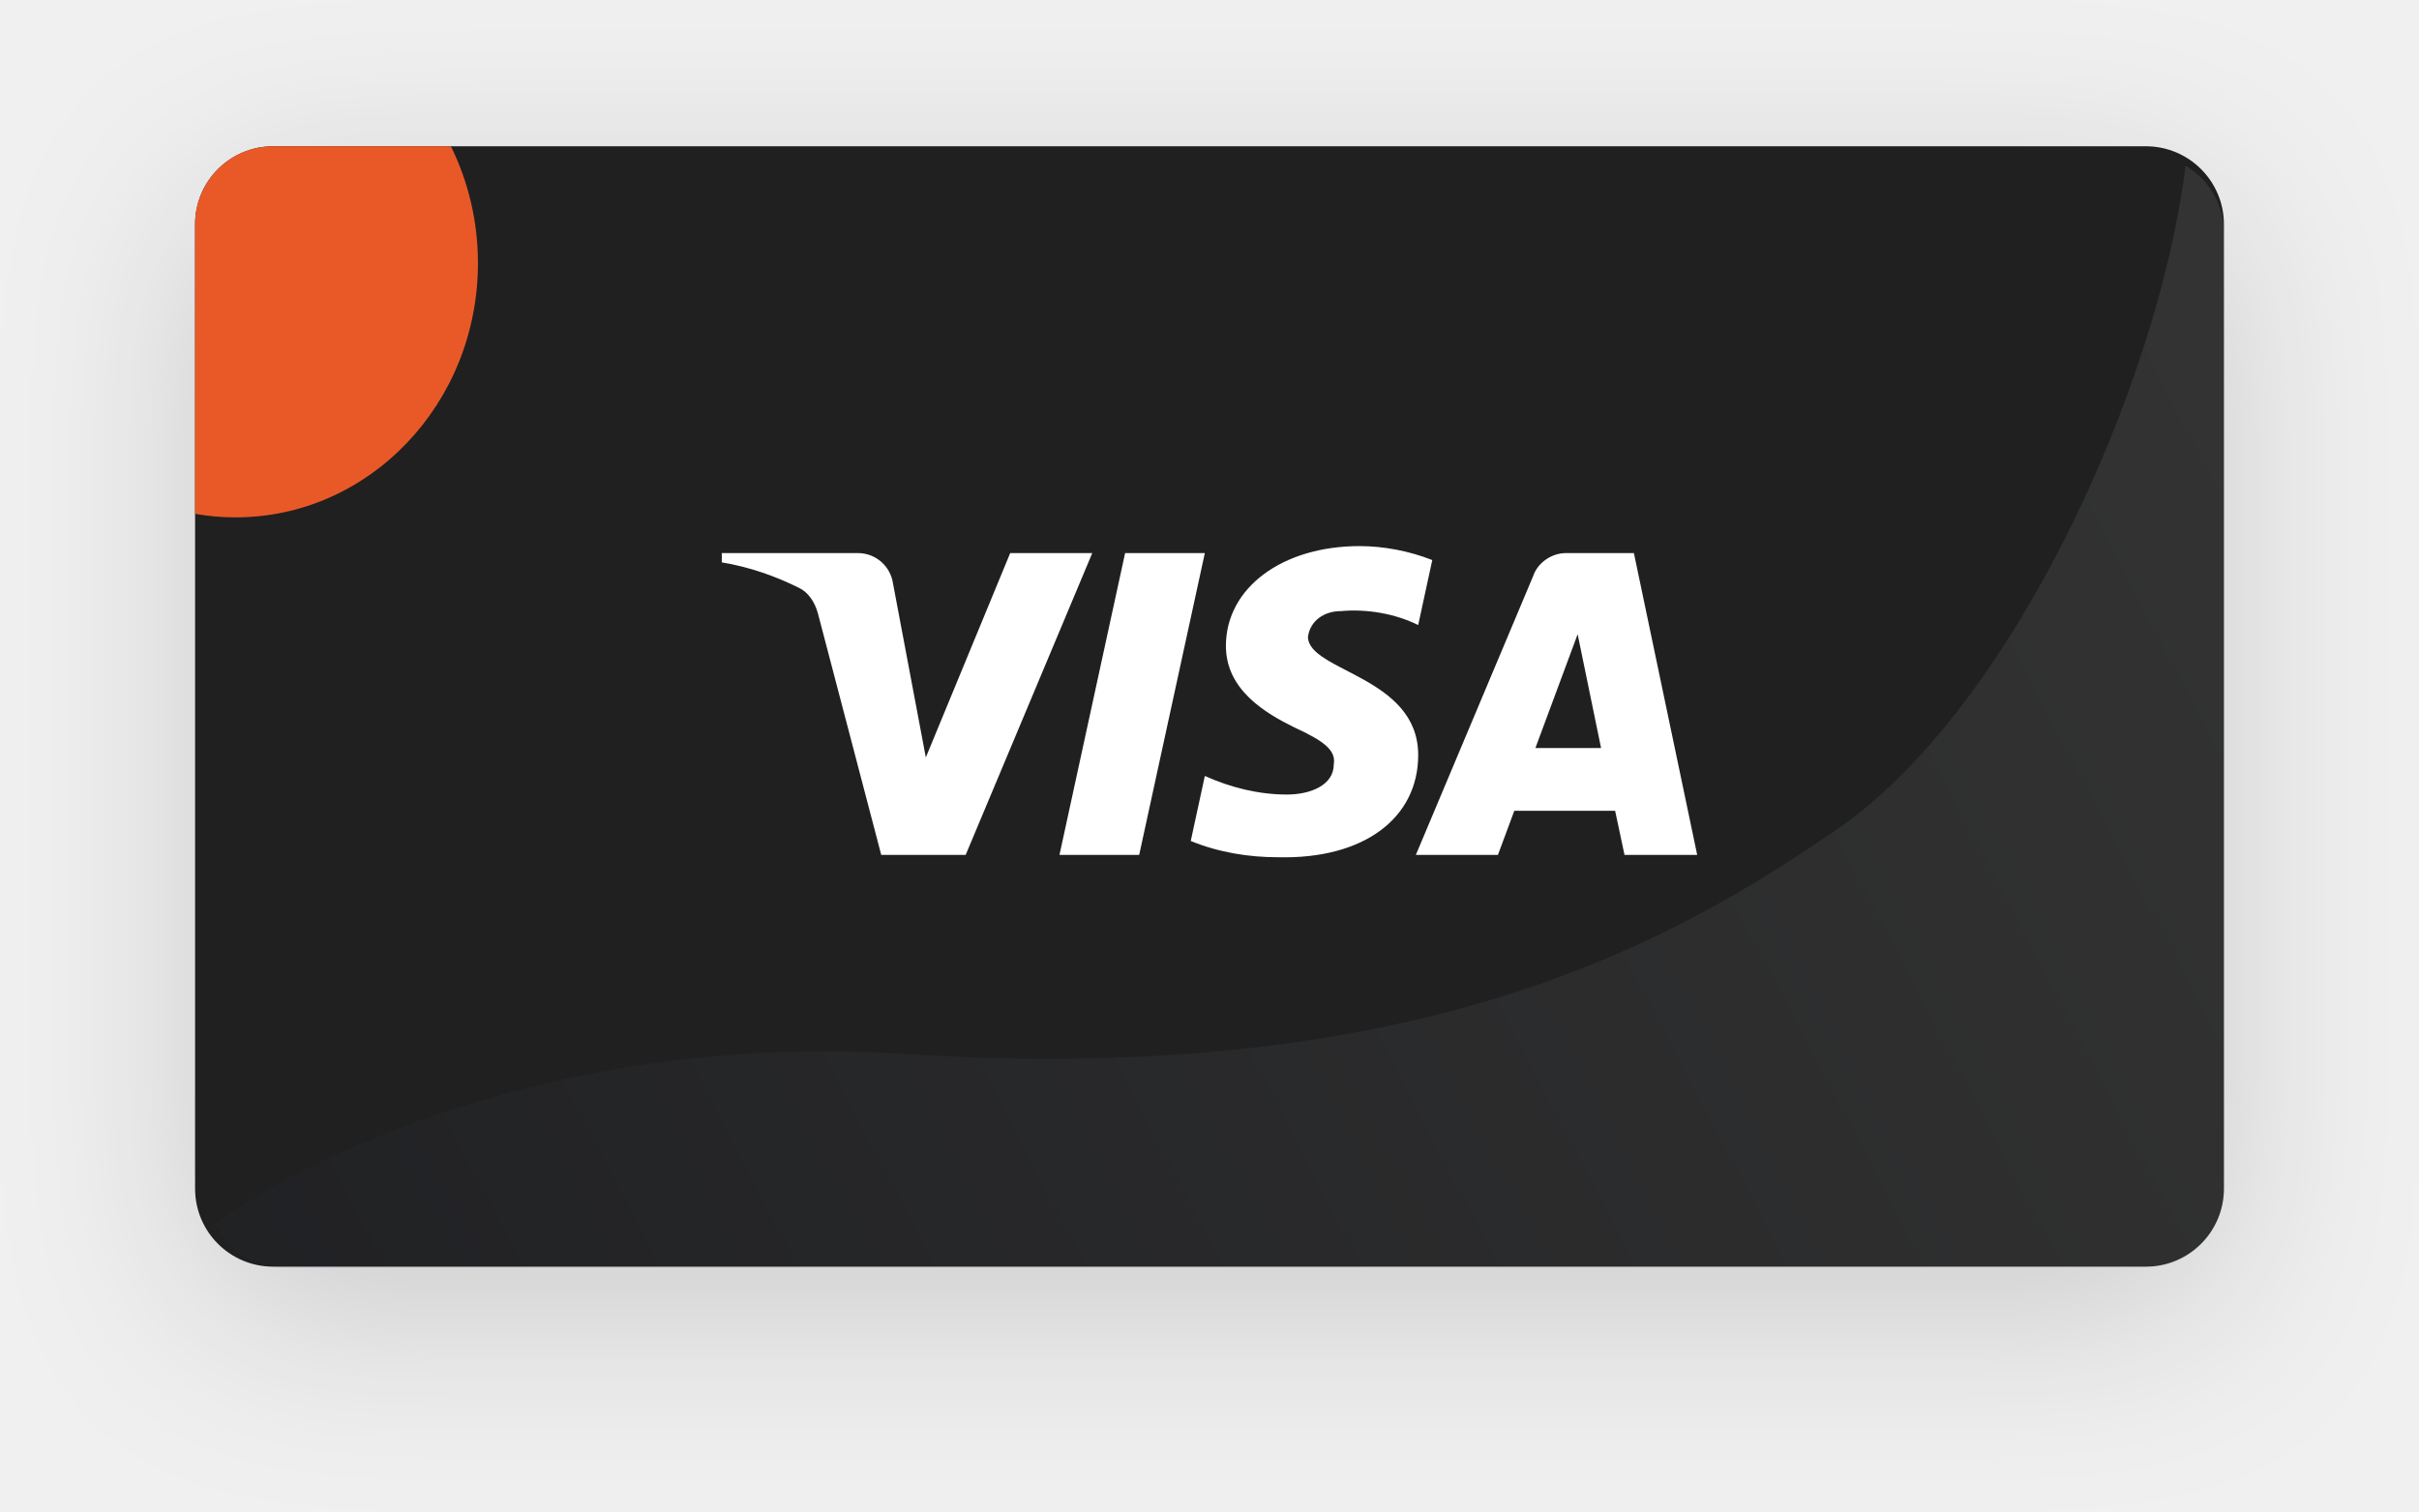
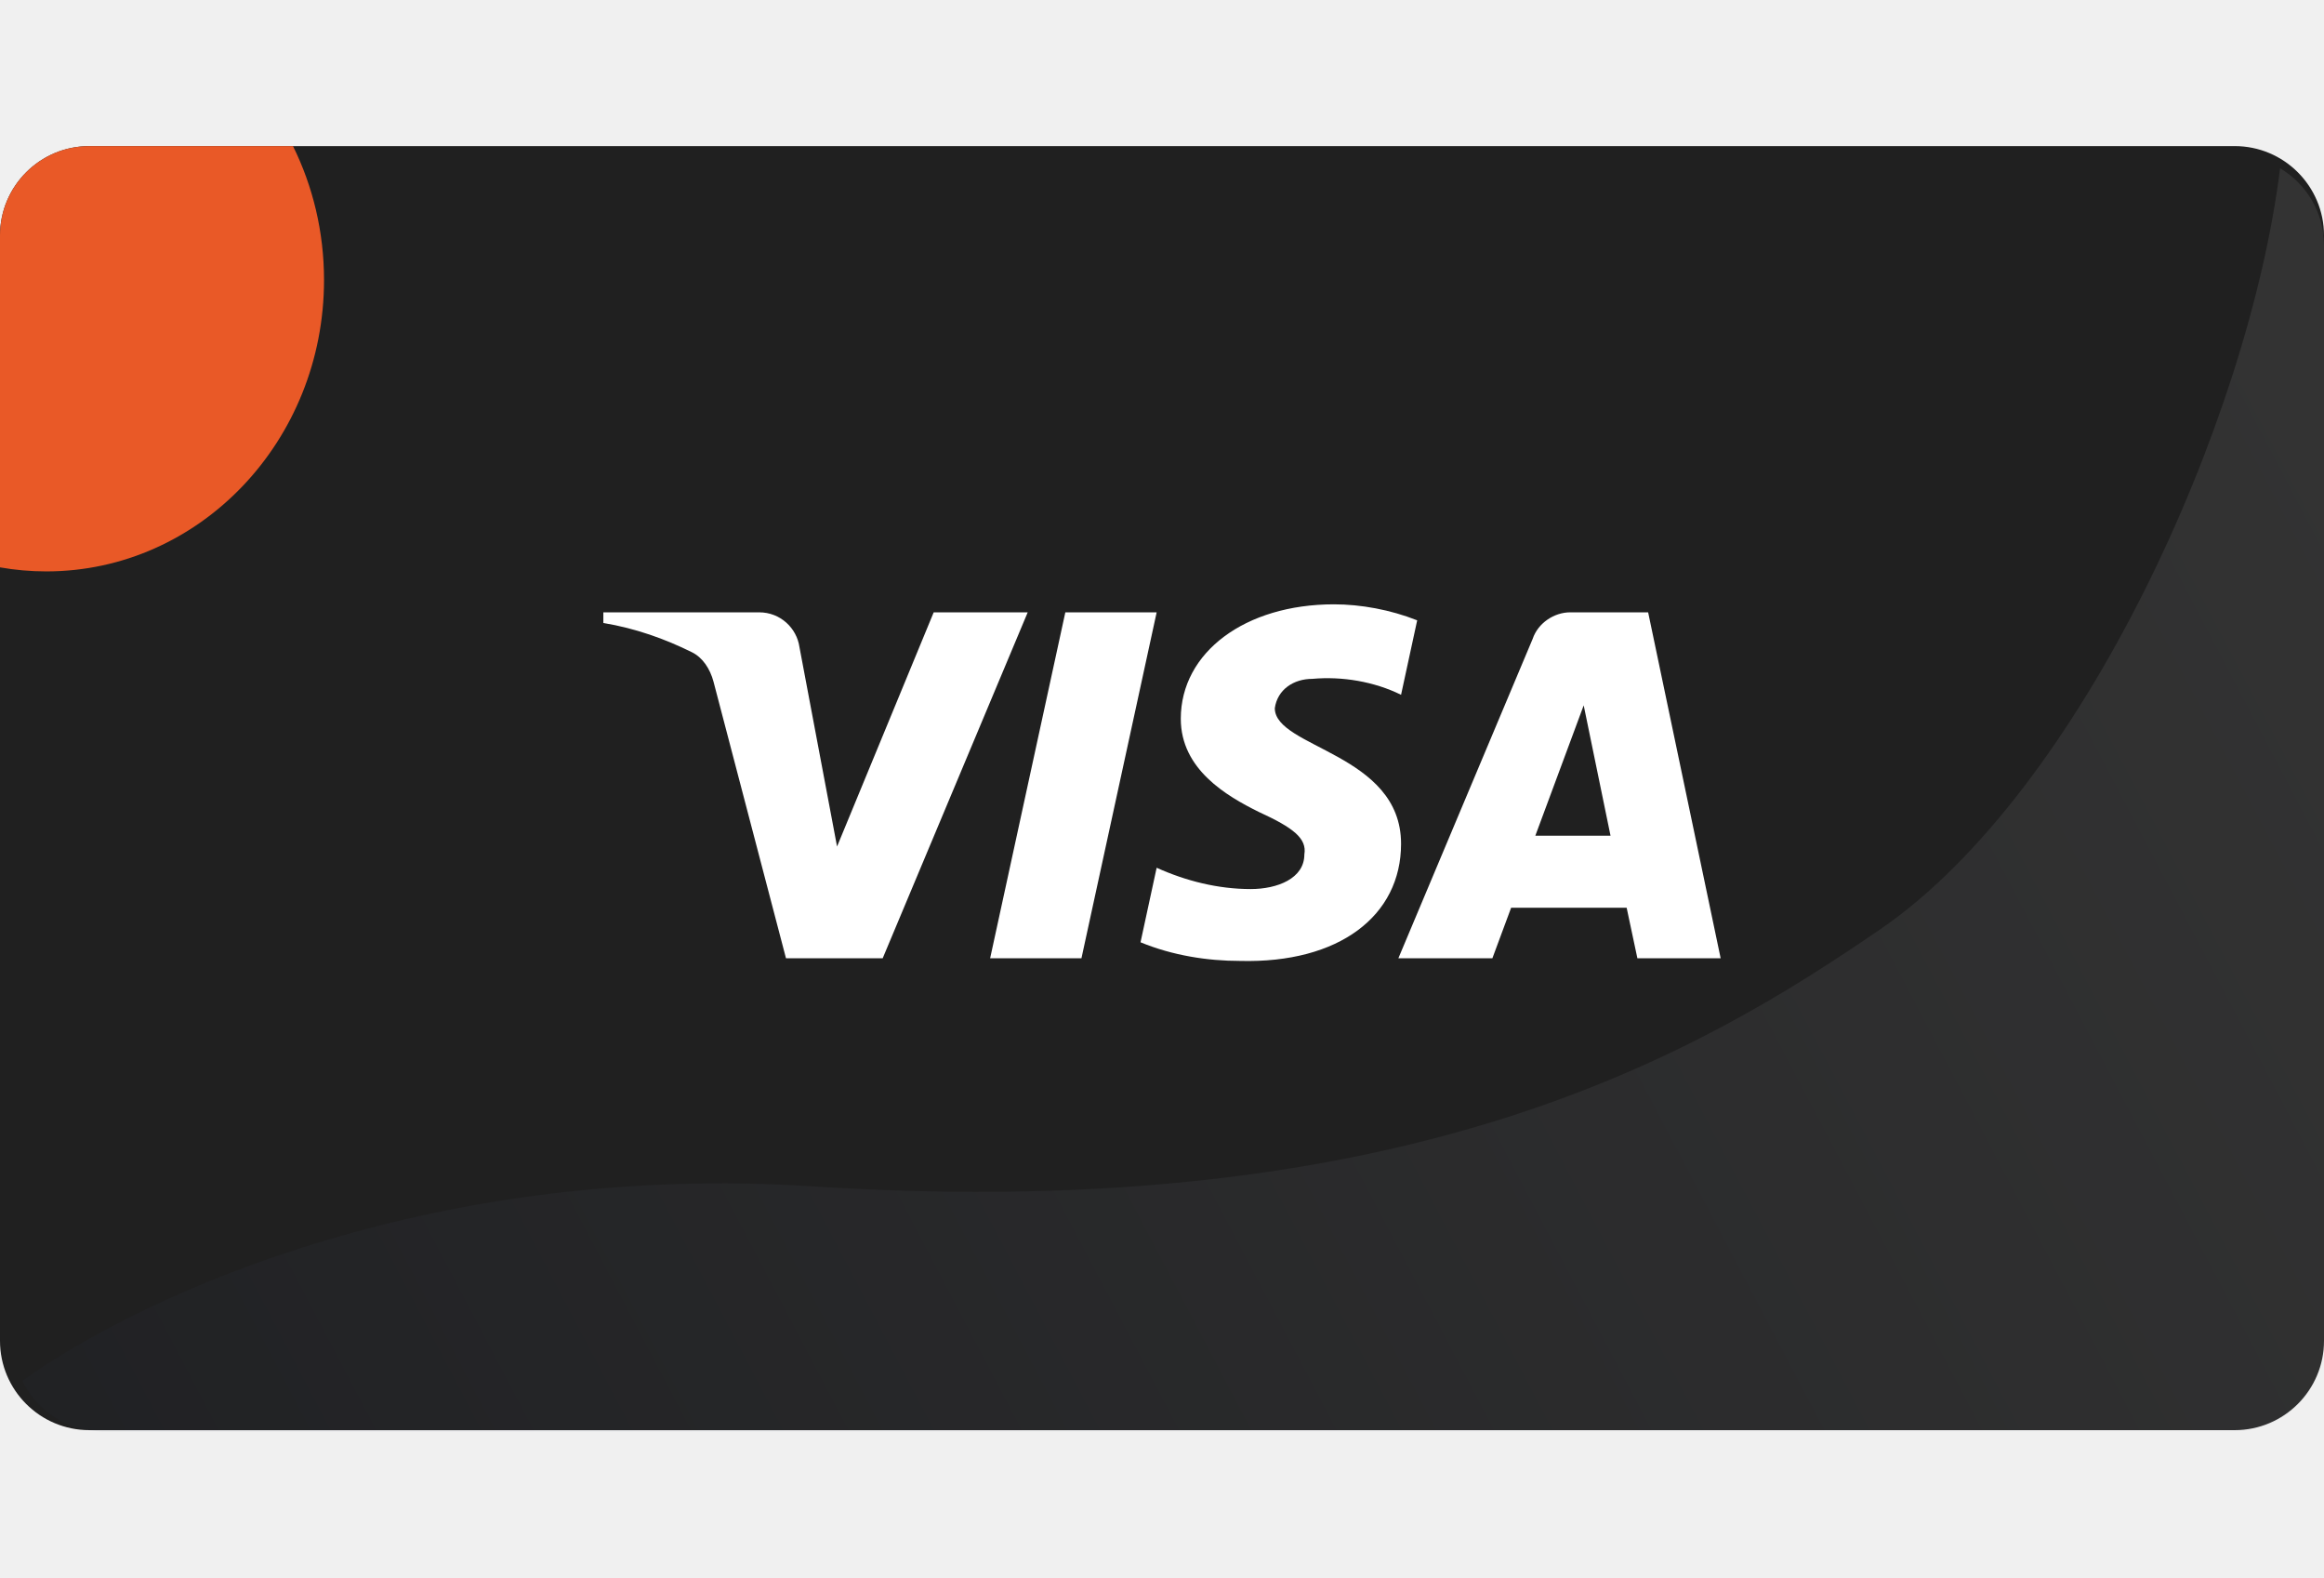
- <svg xmlns="http://www.w3.org/2000/svg" width="248" height="155" viewBox="0 0 248 155" fill="none">
-   <g filter="url(#filter0_d)">
-     <rect x="20" y="15" width="208" height="114.89" rx="8" fill="#202020" />
-   </g>
-   <path fill-rule="evenodd" clip-rule="evenodd" d="M24.143 53.054C37.871 53.054 49 41.382 49 26.984C49 22.663 47.998 18.588 46.224 15H28C23.582 15 20 18.582 20 23V52.693C21.347 52.93 22.731 53.054 24.143 53.054Z" fill="#E95927" />
-   <path opacity="0.1" fill-rule="evenodd" clip-rule="evenodd" d="M21.988 125.473C33.484 117.31 59.336 105.92 92.782 108.077C146.731 111.556 172.642 95.766 188.23 85.113C206.261 72.791 221.28 39.592 224.068 16.984C226.421 18.377 228 20.941 228 23.875V121.999C228 126.418 224.418 129.999 220 129.999H29.197C26.023 129.999 23.281 128.151 21.988 125.473Z" fill="url(#paint0_linear)" />
-   <path fill-rule="evenodd" clip-rule="evenodd" d="M99.001 87.669H90.347L83.857 62.91C83.549 61.771 82.895 60.764 81.933 60.29C79.532 59.097 76.886 58.148 74 57.669V56.716H87.942C89.866 56.716 91.309 58.148 91.549 59.811L94.917 77.67L103.567 56.716H111.981L99.001 87.669ZM116.791 87.669H108.618L115.348 56.716H123.522L116.791 87.669ZM134.096 65.289C134.336 63.622 135.779 62.668 137.463 62.668C140.109 62.429 142.991 62.908 145.396 64.096L146.839 57.432C144.434 56.479 141.788 56 139.387 56C131.454 56 125.682 60.287 125.682 66.238C125.682 70.764 129.77 73.141 132.657 74.573C135.779 76.001 136.982 76.954 136.741 78.382C136.741 80.524 134.336 81.477 131.935 81.477C129.049 81.477 126.163 80.763 123.521 79.57L122.078 86.239C124.964 87.427 128.087 87.906 130.973 87.906C139.868 88.141 145.396 83.858 145.396 77.429C145.396 69.333 134.096 68.858 134.096 65.289ZM174 87.669L167.51 56.716H160.54C159.097 56.716 157.653 57.669 157.172 59.097L145.155 87.669H153.569L155.248 83.146H165.586L166.548 87.669H174ZM161.743 65.039L164.144 76.705H157.413L161.743 65.039Z" fill="white" />
+ <svg xmlns="http://www.w3.org/2000/svg" width="112" height="76" viewBox="0 0 208 115" fill="none">
+   <rect width="208" height="114.89" rx="8" fill="#202020" />
+   <path fill-rule="evenodd" clip-rule="evenodd" d="M4.143 38.054C17.871 38.054 29 26.382 29 11.984C29 7.663 27.998 3.588 26.224 0H8C3.582 0 0 3.582 0 8V37.693C1.347 37.93 2.731 38.054 4.143 38.054Z" fill="#E95927" />
+   <path opacity="0.1" fill-rule="evenodd" clip-rule="evenodd" d="M1.988 110.473C13.484 102.31 39.336 90.92 72.782 93.077C126.731 96.556 152.642 80.766 168.23 70.113C186.261 57.791 201.28 24.592 204.068 1.984C206.421 3.377 208 5.941 208 8.874V106.999C208 111.418 204.418 114.999 200 114.999H9.197C6.023 114.999 3.281 113.151 1.988 110.473Z" fill="url(#paint0_linear)" />
+   <path fill-rule="evenodd" clip-rule="evenodd" d="M79.001 72.669H70.347L63.857 47.91C63.549 46.771 62.895 45.764 61.933 45.29C59.532 44.097 56.886 43.148 54 42.669V41.716H67.942C69.866 41.716 71.309 43.148 71.549 44.811L74.917 62.67L83.567 41.716H91.981L79.001 72.669ZM96.791 72.669H88.618L95.348 41.716H103.522L96.791 72.669ZM114.096 50.289C114.336 48.622 115.779 47.668 117.463 47.668C120.109 47.429 122.991 47.908 125.396 49.096L126.839 42.432C124.434 41.479 121.788 41 119.387 41C111.454 41 105.682 45.287 105.682 51.238C105.682 55.764 109.77 58.141 112.657 59.573C115.779 61.001 116.982 61.954 116.741 63.382C116.741 65.524 114.336 66.477 111.935 66.477C109.049 66.477 106.163 65.763 103.521 64.57L102.078 71.239C104.964 72.427 108.087 72.906 110.973 72.906C119.868 73.141 125.396 68.858 125.396 62.429C125.396 54.333 114.096 53.858 114.096 50.289ZM154 72.669L147.51 41.716H140.54C139.097 41.716 137.653 42.669 137.172 44.097L125.155 72.669H133.569L135.248 68.146H145.586L146.548 72.669H154ZM141.743 50.039L144.144 61.705H137.413L141.743 50.039Z" fill="white" />
  <defs>
-     <filter id="filter0_d" x="0" y="0" width="248" height="154.89" filterUnits="userSpaceOnUse" color-interpolation-filters="sRGB">
-       <feFlood flood-opacity="0" result="BackgroundImageFix" />
-       <feColorMatrix in="SourceAlpha" type="matrix" values="0 0 0 0 0 0 0 0 0 0 0 0 0 0 0 0 0 0 127 0" />
-       <feOffset dy="5" />
-       <feGaussianBlur stdDeviation="10" />
-       <feColorMatrix type="matrix" values="0 0 0 0 0 0 0 0 0 0 0 0 0 0 0 0 0 0 0.15 0" />
-       <feBlend mode="normal" in2="BackgroundImageFix" result="effect1_dropShadow" />
-       <feBlend mode="normal" in="SourceGraphic" in2="effect1_dropShadow" result="shape" />
-     </filter>
-     <linearGradient id="paint0_linear" x1="224.208" y1="23.989" x2="21.004" y2="130.766" gradientUnits="userSpaceOnUse">
+     <linearGradient id="paint0_linear" x1="204.208" y1="8.989" x2="1.004" y2="115.766" gradientUnits="userSpaceOnUse">
      <stop stop-color="#E3E3E3" />
      <stop offset="1" stop-color="#232B46" />
    </linearGradient>
  </defs>
</svg>
